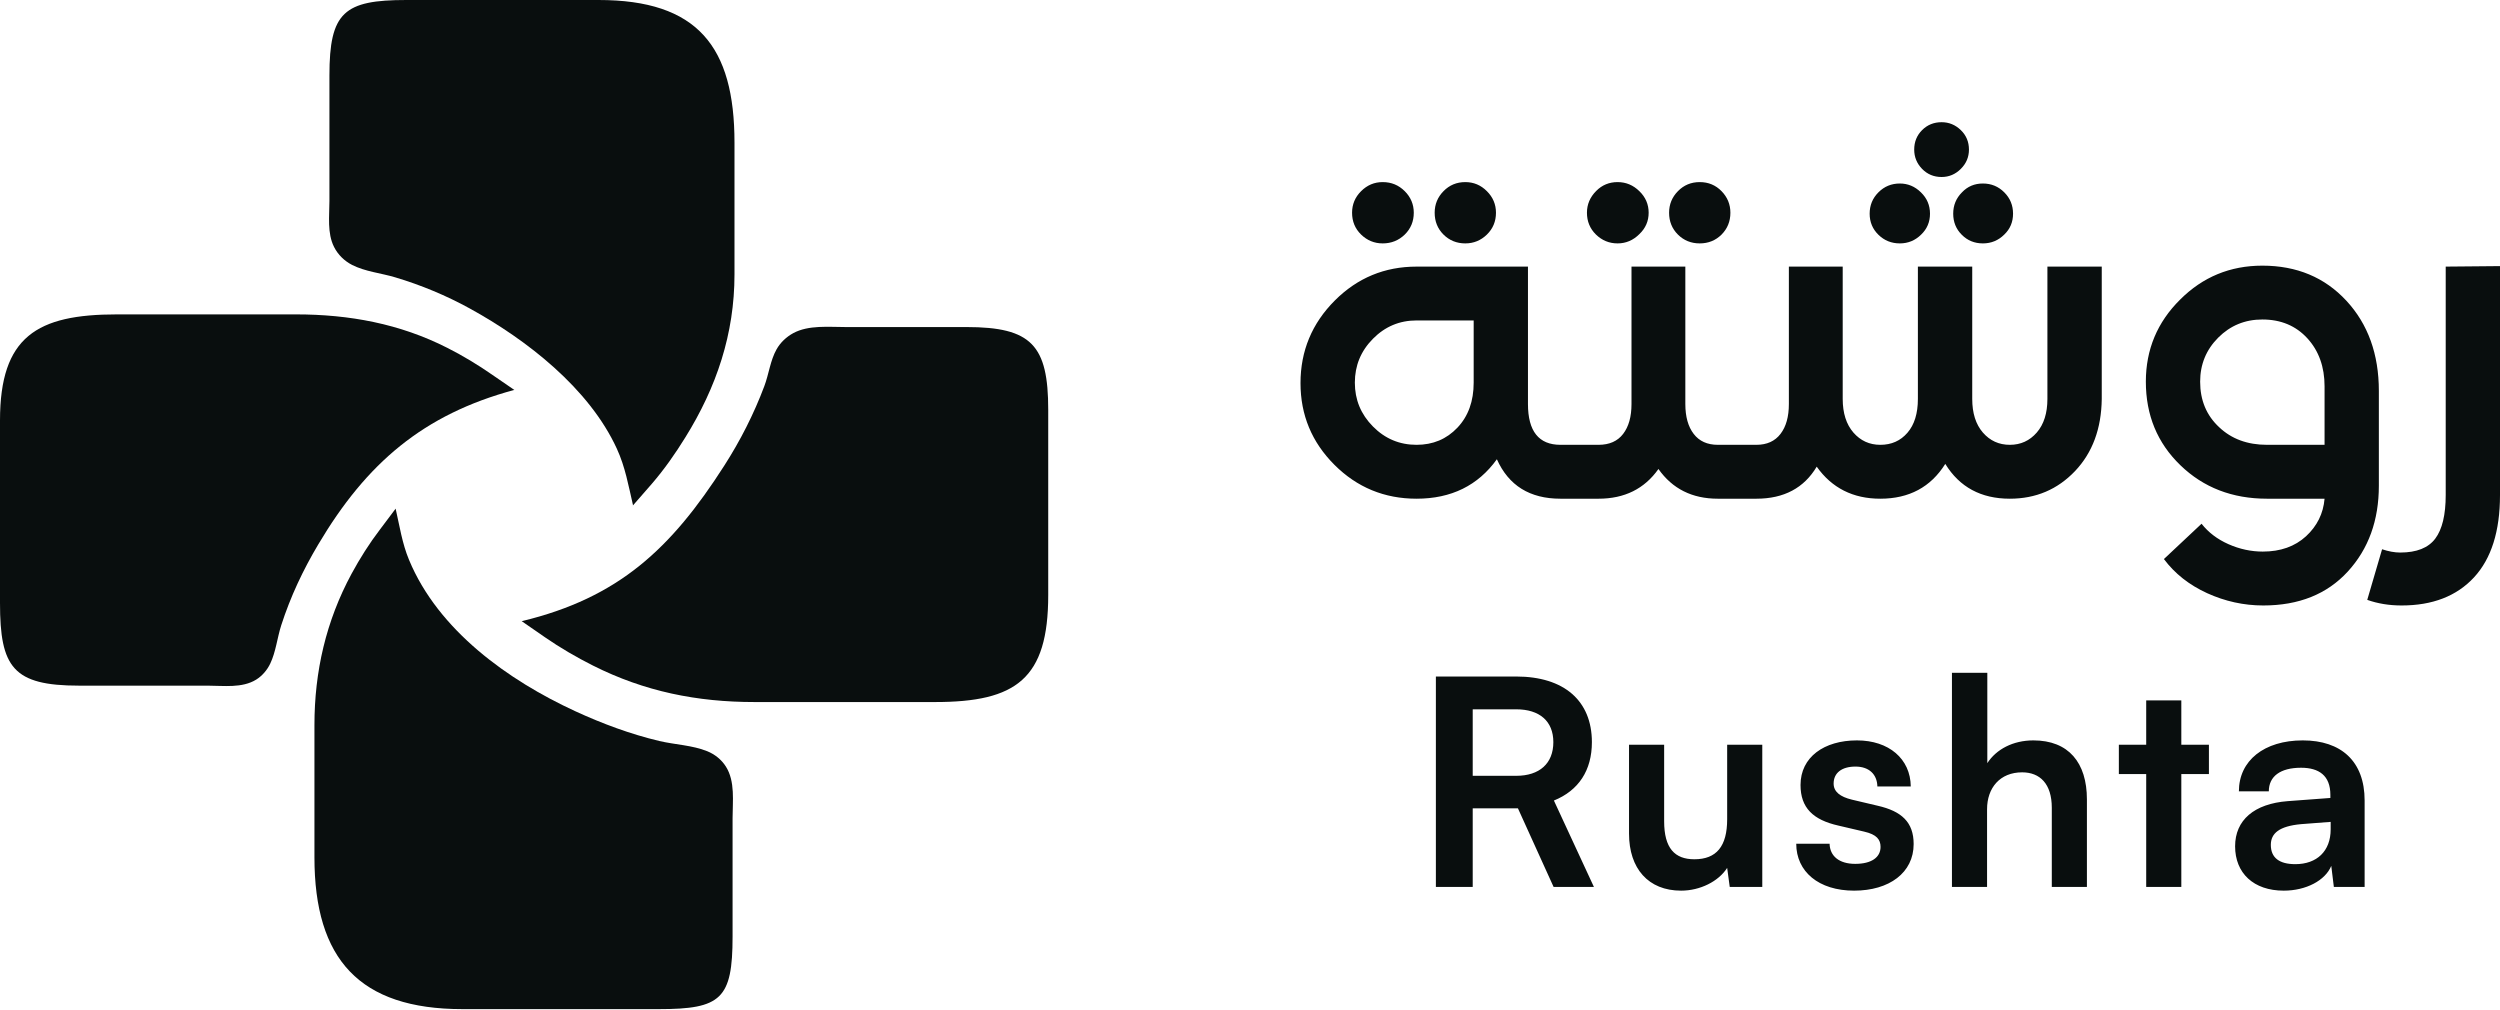
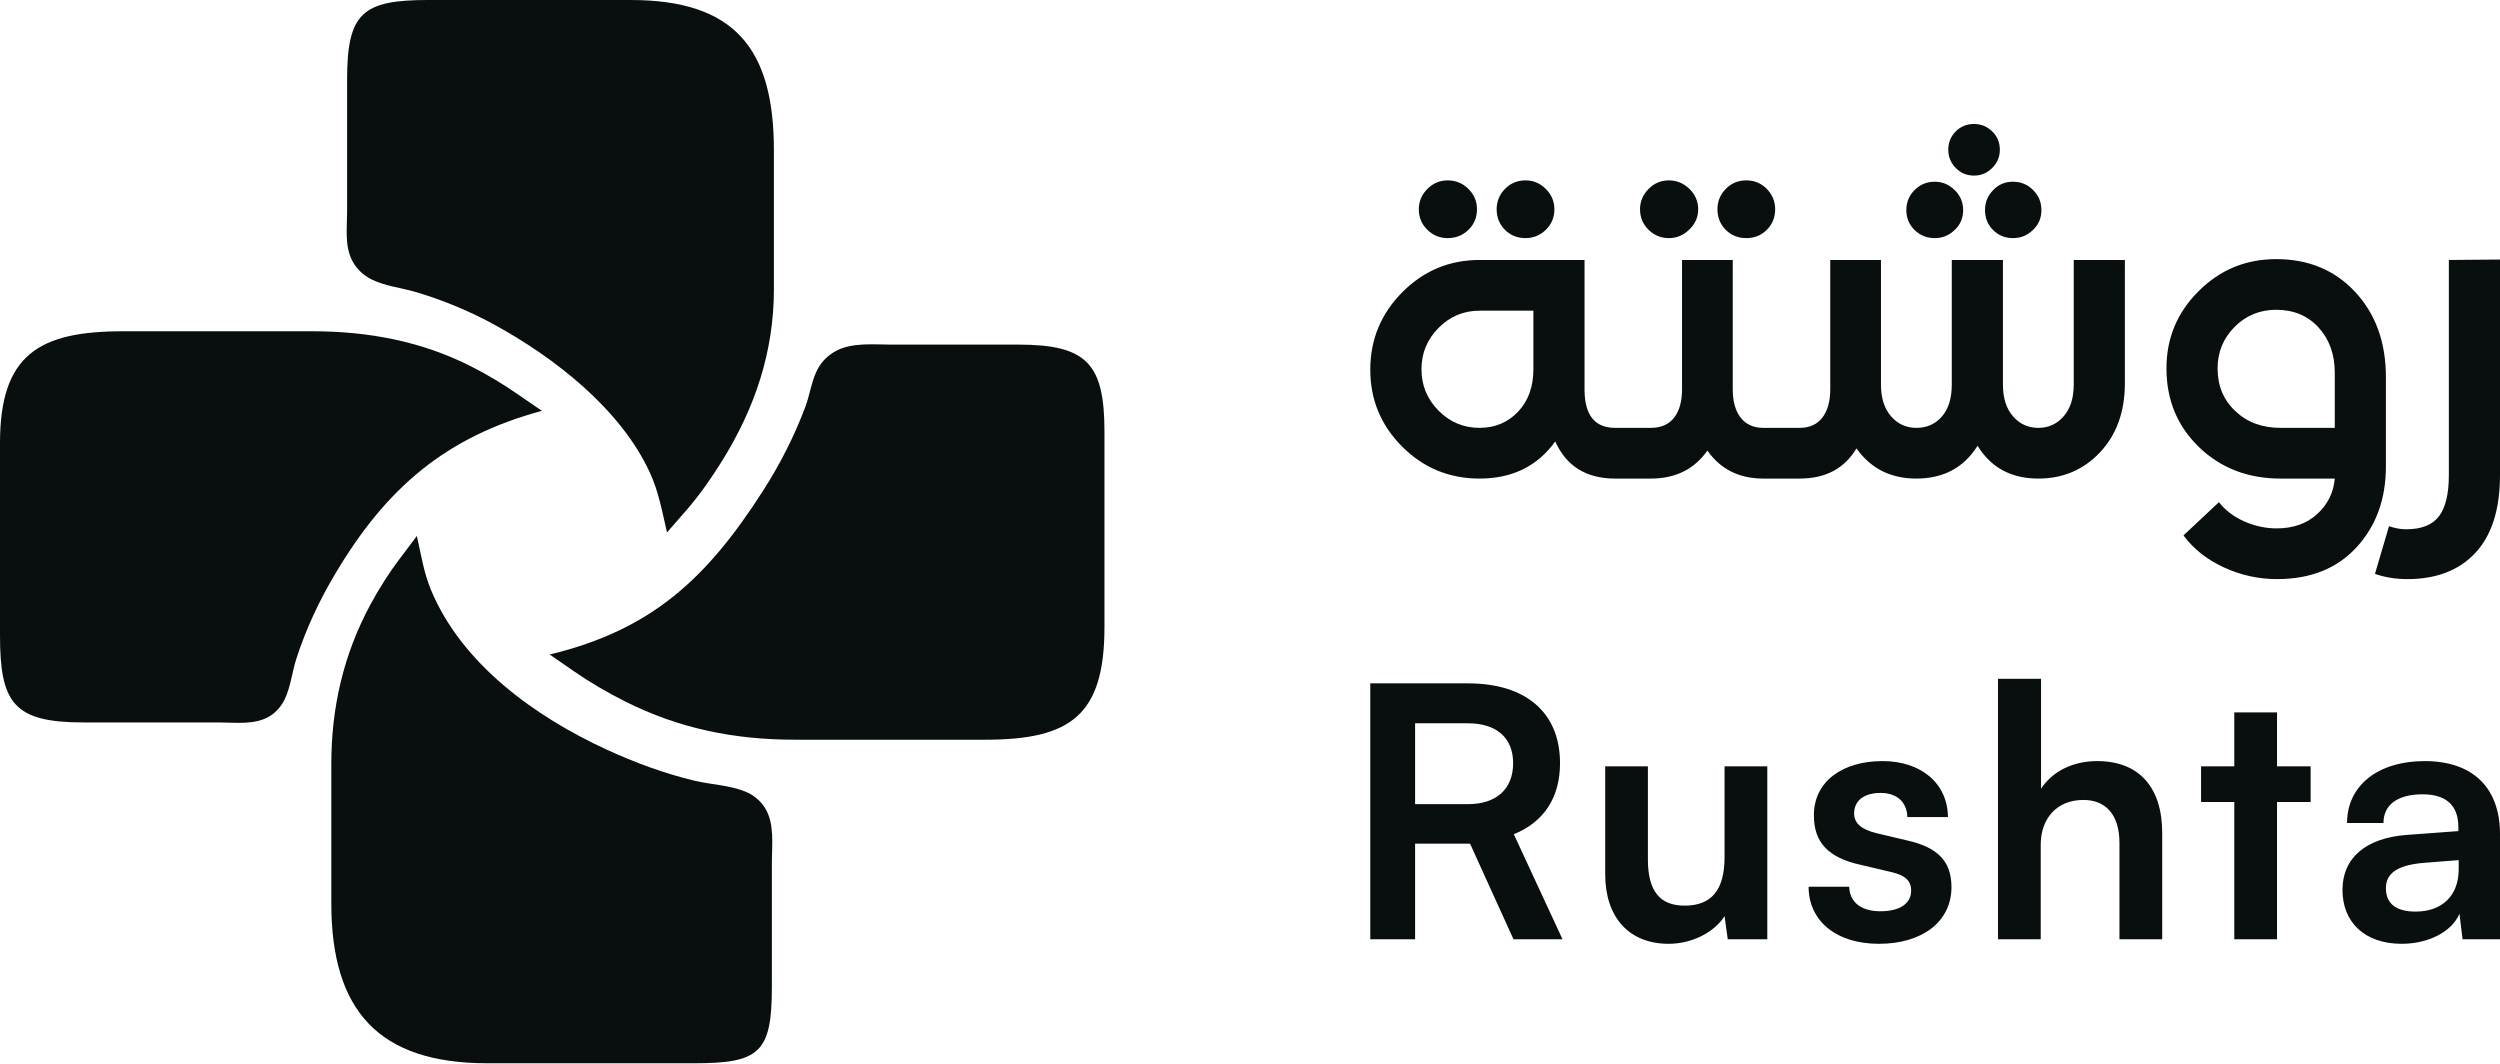
- <svg xmlns="http://www.w3.org/2000/svg" viewBox="0 0 495.48 200" width="495.48" height="200" role="img" aria-label="Rushta روشتة">
+ <svg xmlns="http://www.w3.org/2000/svg" viewBox="0 0 470.25 200" width="470.25" height="200" role="img" aria-label="Rushta روشتة">
  <g id="mark">
    <path fill="#090E0E" d="M78.41 100.81C79.19 104.23 79.71 107.72 81.07 110.97C86.86 124.93 100.73 134.84 114.02 140.96C119.36 143.42 124.95 145.5 130.67 146.86C133.77 147.59 137.23 147.69 140.18 148.89C141.68 149.5 142.99 150.55 143.86 151.92C145.74 154.88 145.19 158.84 145.19 162.18L145.19 185.62C145.19 197.98 142.91 200 130.6 200L91.65 200C71.24 200 62.32 190.1 62.32 169.93L62.32 143.71C62.32 133.1 64.61 123.1 69.68 113.71C71.33 110.67 73.2 107.7 75.31 104.94C76.35 103.58 79.44 99.43 78.41 100.81Z" />
    <path fill="#090E0E" d="M125.46 100.14C124.56 96.27 123.92 92.55 122.26 88.94C116.77 76.96 104.38 67.33 93.11 61.14C88.44 58.57 83.41 56.48 78.31 54.96C75.53 54.13 72.38 53.83 69.79 52.51C68.25 51.72 66.99 50.49 66.21 48.95C64.82 46.21 65.29 42.81 65.29 39.84L65.29 14.96C65.29 2.41 68.19 0 80.55 0L118.62 0C138.23 0 145.57 9.19 145.57 28.27L145.57 54.39C145.57 66.16 142.02 76.74 135.8 86.73C133.82 89.93 131.66 93.02 129.2 95.87C127.96 97.3 124.23 101.57 125.46 100.14Z" />
    <path fill="#090E0E" d="M101.93 77.28C83.86 82.15 72.63 91.81 63.09 107.88C60.04 113 57.57 118.25 55.74 123.92C54.95 126.37 54.67 129.21 53.56 131.52C52.95 132.8 51.98 133.94 50.78 134.69C47.98 136.43 44.28 135.89 41.13 135.89L15.68 135.89C2.59 135.89 0 132.26 0 119.5L0 83.34C0 66.69 7.34 62.31 23.17 62.31L58.67 62.31C69.19 62.31 79.24 64.15 88.69 68.96C91.77 70.52 94.78 72.34 97.62 74.32C99.05 75.31 103.37 78.26 101.93 77.28Z" />
    <path fill="#090E0E" d="M103.41 123.11C122.63 118.48 133.01 108.74 143.53 92.31C146.72 87.34 149.4 82.07 151.48 76.54C152.37 74.18 152.67 71.42 153.91 69.23C154.67 67.88 155.85 66.77 157.21 66.03C160.26 64.38 164.27 64.82 167.63 64.82L191.54 64.82C204.45 64.82 207.75 68.42 207.75 81.22L207.75 117.94C207.75 134.53 201.42 139.14 185.33 139.14L149.54 139.14C138.17 139.14 127.76 137.06 117.54 131.92C114.26 130.27 111.01 128.38 107.99 126.29C106.46 125.23 101.87 122.06 103.41 123.11Z" />
  </g>
  <g id="arabic" aria-label="روشتة">
-     <path id="arabic-letters" fill="#090E0E" d="M264.56 59.55C269.04 55.07 274.44 52.84 280.75 52.84L302.83 52.84L302.83 80.07C302.83 85.47 304.98 88.16 309.27 88.16L312.03 88.16L312.03 98.84L309.27 98.84C303.2 98.84 299 96.23 296.67 91.02C292.93 96.23 287.62 98.84 280.75 98.84C274.38 98.84 268.95 96.6 264.47 92.12C259.99 87.64 257.75 82.25 257.75 75.93C257.75 69.55 260.02 64.09 264.56 59.55ZM268.52 75.84C268.52 79.21 269.71 82.11 272.11 84.53C274.5 86.95 277.38 88.16 280.75 88.16C284 88.16 286.7 87.03 288.85 84.76C291 82.49 292.07 79.52 292.07 75.84L292.07 63.51L280.75 63.51C277.38 63.51 274.5 64.72 272.11 67.14C269.71 69.56 268.52 72.46 268.52 75.84ZM310.19 88.16L316.82 88.16C318.96 88.16 320.59 87.44 321.69 86C322.8 84.56 323.35 82.58 323.35 80.07L323.35 52.84L334.02 52.84L334.02 80.07C334.02 82.58 334.57 84.56 335.68 86C336.78 87.44 338.38 88.16 340.46 88.16L347.18 88.16L347.18 98.84L340.46 98.84C335.37 98.84 331.45 96.87 328.69 92.95C325.93 96.87 321.97 98.84 316.82 98.84L310.19 98.84ZM348.1 88.16C350.18 88.16 351.78 87.44 352.88 86C353.99 84.56 354.54 82.58 354.54 80.07L354.54 52.84L365.21 52.84L365.21 79.06C365.21 81.88 365.92 84.1 367.33 85.73C368.74 87.35 370.52 88.16 372.66 88.16C374.87 88.16 376.66 87.37 378.04 85.77C379.42 84.18 380.11 81.94 380.11 79.06L380.11 52.84L390.88 52.84L390.88 79.06C390.88 81.88 391.58 84.1 392.99 85.73C394.4 87.35 396.18 88.16 398.33 88.16C400.48 88.16 402.26 87.35 403.67 85.73C405.08 84.1 405.78 81.88 405.78 79.06L405.78 52.84L416.55 52.84L416.55 79.06C416.48 84.94 414.72 89.71 411.26 93.36C407.79 97.01 403.48 98.84 398.33 98.84C392.63 98.84 388.36 96.54 385.54 91.94C382.66 96.54 378.37 98.84 372.66 98.84C367.26 98.84 363.06 96.72 360.06 92.49C357.54 96.72 353.56 98.84 348.1 98.84L345.34 98.84L345.34 88.16ZM432.09 59.37C436.57 54.89 442 52.65 448.38 52.65C455.19 52.65 460.74 54.97 465.03 59.6C469.32 64.23 471.47 70.19 471.47 77.49L471.47 96.26C471.47 103.13 469.42 108.8 465.31 113.28C461.2 117.76 455.62 120 448.56 120C444.7 120 440.99 119.18 437.43 117.56C433.87 115.93 431.02 113.68 428.87 110.8L436.33 103.8C437.68 105.52 439.45 106.87 441.66 107.85C443.87 108.83 446.14 109.32 448.47 109.32C451.97 109.32 454.82 108.31 457.03 106.29C459.23 104.26 460.46 101.78 460.71 98.84L449.3 98.84C442.43 98.84 436.71 96.63 432.14 92.21C427.57 87.8 425.29 82.28 425.29 75.65C425.29 69.27 427.56 63.85 432.09 59.37ZM439.82 84.67C442.28 87 445.43 88.16 449.3 88.16L460.71 88.16L460.71 76.57C460.71 72.71 459.57 69.53 457.3 67.05C455.03 64.57 452.06 63.32 448.38 63.32C444.94 63.32 442.03 64.52 439.64 66.91C437.25 69.3 436.05 72.22 436.05 75.65C436.05 79.33 437.31 82.34 439.82 84.67ZM472.11 108.86C473.4 109.29 474.6 109.51 475.7 109.51C478.95 109.51 481.27 108.59 482.65 106.75C484.03 104.91 484.72 102.03 484.72 98.1L484.72 52.84L495.48 52.74L495.48 98.1C495.48 105.28 493.76 110.72 490.33 114.43C486.9 118.14 482.11 120 475.98 120C473.52 120 471.26 119.63 469.17 118.89Z" />
-     <path id="arabic-dots" fill="#090E0E" d="M267.97 42.16C267.97 40.51 268.56 39.08 269.76 37.89C270.96 36.69 272.38 36.09 274.04 36.09C275.76 36.09 277.21 36.69 278.41 37.89C279.6 39.08 280.2 40.51 280.2 42.16C280.2 43.88 279.6 45.32 278.41 46.49C277.21 47.65 275.76 48.24 274.04 48.24C272.38 48.24 270.96 47.65 269.76 46.49C268.56 45.32 267.97 43.88 267.97 42.16ZM284.34 42.16C284.34 40.51 284.92 39.08 286.09 37.89C287.26 36.69 288.7 36.09 290.41 36.09C292.07 36.09 293.5 36.69 294.69 37.89C295.89 39.08 296.49 40.51 296.49 42.16C296.49 43.88 295.89 45.32 294.69 46.49C293.5 47.65 292.07 48.24 290.41 48.24C288.7 48.24 287.26 47.65 286.09 46.49C284.92 45.32 284.34 43.88 284.34 42.16ZM330.8 42.16C330.8 40.51 331.38 39.08 332.55 37.89C333.72 36.69 335.16 36.09 336.87 36.09C338.59 36.09 340.03 36.69 341.2 37.89C342.36 39.08 342.95 40.51 342.95 42.16C342.95 43.88 342.36 45.32 341.2 46.49C340.03 47.65 338.59 48.24 336.87 48.24C335.16 48.24 333.72 47.65 332.55 46.49C331.38 45.32 330.8 43.88 330.8 42.16ZM316.36 37.84C317.52 36.67 318.93 36.09 320.59 36.09C322.25 36.09 323.69 36.69 324.91 37.89C326.14 39.08 326.75 40.51 326.75 42.16C326.75 43.82 326.14 45.23 324.91 46.4C323.69 47.62 322.25 48.24 320.59 48.24C318.93 48.24 317.51 47.65 316.31 46.49C315.12 45.32 314.52 43.88 314.52 42.16C314.52 40.51 315.13 39.07 316.36 37.84ZM372.29 38.12C373.46 36.95 374.87 36.37 376.53 36.37C378.12 36.37 379.52 36.95 380.71 38.12C381.91 39.28 382.51 40.69 382.51 42.35C382.51 44 381.92 45.38 380.76 46.49C379.59 47.65 378.18 48.24 376.53 48.24C374.87 48.24 373.46 47.67 372.29 46.53C371.13 45.4 370.55 44 370.55 42.35C370.55 40.69 371.13 39.28 372.29 38.12ZM388.85 38.12C389.96 36.95 391.34 36.37 392.99 36.37C394.65 36.37 396.06 36.95 397.23 38.12C398.39 39.28 398.97 40.69 398.97 42.35C398.97 44 398.39 45.38 397.23 46.49C396.06 47.65 394.65 48.24 392.99 48.24C391.34 48.24 389.94 47.67 388.81 46.53C387.67 45.4 387.11 44 387.11 42.35C387.11 40.69 387.69 39.28 388.85 38.12ZM380.94 25.79C381.98 24.75 383.27 24.22 384.81 24.22C386.28 24.22 387.55 24.75 388.62 25.79C389.7 26.83 390.23 28.12 390.23 29.65C390.23 31.12 389.7 32.4 388.62 33.47C387.55 34.54 386.28 35.08 384.81 35.08C383.27 35.08 381.98 34.54 380.94 33.47C379.9 32.4 379.38 31.12 379.38 29.65C379.38 28.12 379.9 26.83 380.94 25.79Z" />
+     <path id="arabic-letters" fill="#090E0E" d="M263.84 54.9C267.84 50.9 272.67 48.9 278.31 48.9L298.05 48.9L298.05 73.24C298.05 78.07 299.97 80.48 303.81 80.48L306.27 80.48L306.27 90.02L303.81 90.02C298.38 90.02 294.62 87.69 292.54 83.03C289.2 87.69 284.45 90.02 278.31 90.02C272.61 90.02 267.76 88.02 263.76 84.02C259.75 80.01 257.75 75.19 257.75 69.54C257.75 63.84 259.78 58.96 263.84 54.9ZM267.38 69.46C267.38 72.47 268.44 75.06 270.58 77.23C272.72 79.4 275.3 80.48 278.31 80.48C281.22 80.48 283.63 79.46 285.55 77.44C287.47 75.41 288.43 72.75 288.43 69.46L288.43 58.44L278.31 58.44C275.3 58.44 272.72 59.52 270.58 61.69C268.44 63.85 267.38 66.44 267.38 69.46ZM304.63 80.48L310.55 80.48C312.47 80.48 313.92 79.83 314.91 78.55C315.9 77.26 316.39 75.49 316.39 73.24L316.39 48.9L325.93 48.9L325.93 73.24C325.93 75.49 326.42 77.26 327.41 78.55C328.4 79.83 329.82 80.48 331.68 80.48L337.69 80.48L337.69 90.02L331.68 90.02C327.13 90.02 323.63 88.26 321.16 84.76C318.69 88.26 315.16 90.02 310.55 90.02L304.63 90.02ZM338.51 80.48C340.37 80.48 341.8 79.83 342.79 78.55C343.77 77.26 344.27 75.49 344.27 73.24L344.27 48.9L353.81 48.9L353.81 72.34C353.81 74.86 354.44 76.85 355.7 78.3C356.96 79.75 358.55 80.48 360.47 80.48C362.44 80.48 364.04 79.77 365.28 78.34C366.51 76.92 367.13 74.91 367.13 72.34L367.13 48.9L376.75 48.9L376.75 72.34C376.75 74.86 377.38 76.85 378.64 78.3C379.9 79.75 381.49 80.48 383.41 80.48C385.33 80.48 386.92 79.75 388.18 78.3C389.44 76.85 390.07 74.86 390.07 72.34L390.07 48.9L399.69 48.9L399.69 72.34C399.64 77.6 398.06 81.86 394.97 85.13C391.87 88.39 388.02 90.02 383.41 90.02C378.31 90.02 374.5 87.96 371.98 83.85C369.4 87.96 365.57 90.02 360.47 90.02C355.64 90.02 351.89 88.13 349.2 84.34C346.95 88.13 343.39 90.02 338.51 90.02L336.04 90.02L336.04 80.48ZM413.59 54.74C417.59 50.74 422.45 48.74 428.15 48.74C434.23 48.74 439.2 50.81 443.03 54.94C446.87 59.08 448.79 64.42 448.79 70.94L448.79 87.72C448.79 93.86 446.95 98.93 443.28 102.93C439.61 106.93 434.62 108.93 428.31 108.93C424.86 108.93 421.54 108.21 418.36 106.75C415.18 105.3 412.63 103.29 410.71 100.71L417.38 94.46C418.58 95.99 420.17 97.2 422.15 98.08C424.12 98.95 426.15 99.39 428.23 99.39C431.36 99.39 433.91 98.49 435.88 96.68C437.85 94.87 438.95 92.65 439.17 90.02L428.97 90.02C422.83 90.02 417.72 88.04 413.63 84.1C409.55 80.15 407.51 75.22 407.51 69.29C407.51 63.59 409.54 58.74 413.59 54.74ZM420.5 77.35C422.69 79.44 425.52 80.48 428.97 80.48L439.17 80.48L439.17 70.12C439.17 66.66 438.15 63.83 436.13 61.61C434.1 59.39 431.44 58.27 428.15 58.27C425.08 58.27 422.47 59.34 420.34 61.48C418.2 63.62 417.13 66.22 417.13 69.29C417.13 72.58 418.25 75.27 420.5 77.35ZM449.37 98.98C450.52 99.37 451.59 99.56 452.57 99.56C455.48 99.56 457.55 98.74 458.78 97.09C460.02 95.45 460.63 92.87 460.63 89.36L460.63 48.9L470.25 48.82L470.25 89.36C470.25 95.77 468.72 100.64 465.65 103.96C462.58 107.27 458.3 108.93 452.82 108.93C450.63 108.93 448.6 108.6 446.73 107.95Z" />
+     <path id="arabic-dots" fill="#090E0E" d="M266.88 39.36C266.88 37.88 267.42 36.61 268.49 35.54C269.55 34.47 270.83 33.93 272.31 33.93C273.84 33.93 275.15 34.47 276.22 35.54C277.29 36.61 277.82 37.88 277.82 39.36C277.82 40.9 277.29 42.18 276.22 43.23C275.15 44.27 273.84 44.79 272.31 44.79C270.83 44.79 269.55 44.27 268.49 43.23C267.42 42.18 266.88 40.9 266.88 39.36ZM281.52 39.36C281.52 37.88 282.04 36.61 283.08 35.54C284.12 34.47 285.41 33.93 286.95 33.93C288.43 33.93 289.7 34.47 290.77 35.54C291.84 36.61 292.38 37.88 292.38 39.36C292.38 40.9 291.84 42.18 290.77 43.23C289.7 44.27 288.43 44.79 286.95 44.79C285.41 44.79 284.12 44.27 283.08 43.23C282.04 42.18 281.52 40.9 281.52 39.36ZM323.05 39.36C323.05 37.88 323.57 36.61 324.61 35.54C325.65 34.47 326.94 33.93 328.48 33.93C330.01 33.93 331.3 34.47 332.34 35.54C333.38 36.61 333.91 37.88 333.91 39.36C333.91 40.9 333.38 42.18 332.34 43.23C331.3 44.27 330.01 44.79 328.48 44.79C326.94 44.79 325.65 44.27 324.61 43.23C323.57 42.18 323.05 40.9 323.05 39.36ZM310.14 35.5C311.18 34.45 312.44 33.93 313.92 33.93C315.4 33.93 316.69 34.47 317.79 35.54C318.88 36.61 319.43 37.88 319.43 39.36C319.43 40.84 318.88 42.1 317.79 43.14C316.69 44.24 315.4 44.79 313.92 44.79C312.44 44.79 311.17 44.27 310.1 43.23C309.03 42.18 308.49 40.9 308.49 39.36C308.49 37.88 309.04 36.59 310.14 35.5ZM360.14 35.74C361.18 34.7 362.44 34.18 363.92 34.18C365.35 34.18 366.59 34.7 367.66 35.74C368.73 36.78 369.27 38.04 369.27 39.52C369.27 41.01 368.75 42.24 367.7 43.23C366.66 44.27 365.4 44.79 363.92 44.79C362.44 44.79 361.18 44.28 360.14 43.27C359.1 42.25 358.58 41.01 358.58 39.52C358.58 38.04 359.1 36.78 360.14 35.74ZM374.94 35.74C375.93 34.7 377.16 34.18 378.64 34.18C380.12 34.18 381.38 34.7 382.42 35.74C383.47 36.78 383.99 38.04 383.99 39.52C383.99 41.01 383.47 42.24 382.42 43.23C381.38 44.27 380.12 44.79 378.64 44.79C377.16 44.79 375.91 44.28 374.9 43.27C373.89 42.25 373.38 41.01 373.38 39.52C373.38 38.04 373.9 36.78 374.94 35.74ZM367.87 24.72C368.8 23.79 369.95 23.32 371.32 23.32C372.64 23.32 373.78 23.79 374.74 24.72C375.7 25.65 376.17 26.81 376.17 28.18C376.17 29.49 375.7 30.63 374.74 31.59C373.78 32.55 372.64 33.03 371.32 33.03C369.95 33.03 368.8 32.55 367.87 31.59C366.94 30.63 366.47 29.49 366.47 28.18C366.47 26.81 366.94 25.65 367.87 24.72Z" />
  </g>
-   <path id="english" aria-label="Rushta" fill="#090E0E" d="M291.88 175.78L291.88 160.2L300.84 160.2L307.91 175.78L315.9 175.78L307.97 158.66C312.88 156.67 315.5 152.68 315.5 147.09C315.5 138.87 309.97 134.08 300.5 134.08L284.58 134.08L284.58 175.78ZM291.88 140.58L300.5 140.58C305.12 140.58 307.86 142.92 307.86 147.09C307.86 151.31 305.12 153.76 300.5 153.76L291.88 153.76ZM342.31 147.6L342.31 162.37C342.31 167.73 340.2 170.3 335.81 170.3C331.93 170.3 329.82 168.13 329.82 162.77L329.82 147.6L322.86 147.6L322.86 165.22C322.86 172.13 326.68 176.52 333.18 176.52C336.95 176.52 340.6 174.69 342.31 172.01L342.82 175.78L349.27 175.78L349.27 147.6ZM356 167.22C356 172.75 360.45 176.52 367.46 176.52C374.42 176.52 379.27 172.98 379.27 167.28C379.27 162.94 376.87 160.77 372.14 159.69L367.06 158.49C364.67 157.92 363.41 156.9 363.41 155.3C363.41 153.19 365.01 151.93 367.75 151.93C370.43 151.93 372.03 153.47 372.08 155.87L378.7 155.87C378.64 150.39 374.36 146.74 368.03 146.74C361.53 146.74 356.85 150.05 356.85 155.58C356.85 160.09 359.31 162.49 364.38 163.63L369.46 164.82C371.97 165.39 372.71 166.42 372.71 167.85C372.71 169.9 370.94 171.21 367.69 171.21C364.5 171.21 362.67 169.67 362.61 167.22ZM393.82 175.78L393.82 160.38C393.82 156.15 396.38 153.07 400.77 153.07C404.31 153.07 406.65 155.36 406.65 160.09L406.65 175.78L413.61 175.78L413.61 158.44C413.61 151.13 409.96 146.74 403 146.74C398.95 146.74 395.64 148.51 393.87 151.25L393.87 133.34L386.86 133.34L386.86 175.78ZM432.32 175.78L432.32 153.42L437.79 153.42L437.79 147.6L432.32 147.6L432.32 138.81L425.36 138.81L425.36 147.6L419.94 147.6L419.94 153.42L425.36 153.42L425.36 175.78ZM452.62 176.52C457.02 176.52 460.84 174.52 462.04 171.61L462.55 175.78L468.65 175.78L468.65 158.66C468.65 150.85 463.97 146.74 456.39 146.74C448.74 146.74 443.73 150.74 443.73 156.84L449.66 156.84C449.66 153.87 451.94 152.16 456.05 152.16C459.58 152.16 461.86 153.7 461.86 157.52L461.86 158.15L453.42 158.78C446.75 159.29 442.98 162.54 442.98 167.73C442.98 173.04 446.63 176.52 452.62 176.52ZM454.91 171.27C451.77 171.27 450.06 170.02 450.06 167.45C450.06 165.17 451.71 163.74 456.05 163.34L461.92 162.89L461.92 164.37C461.92 168.7 459.18 171.27 454.91 171.27Z" />
+   <path id="english" aria-label="Rushta" fill="#090E0E" d="M266.18 176.68L266.18 158.7L276.52 158.7L284.69 176.68L293.91 176.68L284.75 156.92C290.42 154.62 293.44 150.01 293.44 143.55C293.44 134.07 287.06 128.54 276.13 128.54L257.75 128.54L257.75 176.68ZM266.18 136.05L276.13 136.05C281.46 136.05 284.62 138.75 284.62 143.55C284.62 148.43 281.46 151.26 276.13 151.26L266.18 151.26ZM324.39 144.15L324.39 161.2C324.39 167.39 321.96 170.35 316.89 170.35C312.41 170.35 309.97 167.85 309.97 161.66L309.97 144.15L301.94 144.15L301.94 164.49C301.94 172.46 306.35 177.53 313.86 177.53C318.2 177.53 322.42 175.42 324.39 172.33L324.99 176.68L332.43 176.68L332.43 144.15ZM340.2 166.8C340.2 173.19 345.34 177.53 353.43 177.53C361.47 177.53 367.07 173.45 367.07 166.86C367.07 161.86 364.3 159.36 358.83 158.11L352.97 156.72C350.21 156.06 348.76 154.88 348.76 153.04C348.76 150.6 350.6 149.15 353.76 149.15C356.86 149.15 358.7 150.93 358.77 153.69L366.41 153.69C366.34 147.37 361.4 143.16 354.09 143.16C346.59 143.16 341.19 146.98 341.19 153.36C341.19 158.57 344.02 161.33 349.88 162.65L355.74 164.03C358.64 164.69 359.49 165.88 359.49 167.52C359.49 169.89 357.45 171.41 353.7 171.41C350.01 171.41 347.9 169.63 347.84 166.8ZM383.86 176.68L383.86 158.9C383.86 154.02 386.82 150.47 391.89 150.47C395.97 150.47 398.67 153.1 398.67 158.57L398.67 176.68L406.71 176.68L406.71 156.66C406.71 148.23 402.49 143.16 394.46 143.16C389.78 143.16 385.97 145.2 383.92 148.36L383.92 127.68L375.82 127.68L375.82 176.68ZM428.31 176.68L428.31 150.86L434.63 150.86L434.63 144.15L428.31 144.15L428.31 134L420.27 134L420.27 144.15L414.02 144.15L414.02 150.86L420.27 150.86L420.27 176.68ZM451.75 177.53C456.82 177.53 461.23 175.23 462.62 171.87L463.21 176.68L470.25 176.68L470.25 156.92C470.25 147.9 464.85 143.16 456.1 143.16C447.27 143.16 441.48 147.77 441.48 154.81L448.33 154.81C448.33 151.39 450.96 149.41 455.7 149.41C459.78 149.41 462.42 151.19 462.42 155.6L462.42 156.33L452.67 157.05C444.97 157.64 440.62 161.4 440.62 167.39C440.62 173.51 444.84 177.53 451.75 177.53ZM454.38 171.47C450.76 171.47 448.79 170.02 448.79 167.06C448.79 164.43 450.7 162.78 455.7 162.32L462.48 161.79L462.48 163.51C462.48 168.51 459.32 171.47 454.38 171.47Z" />
</svg>
